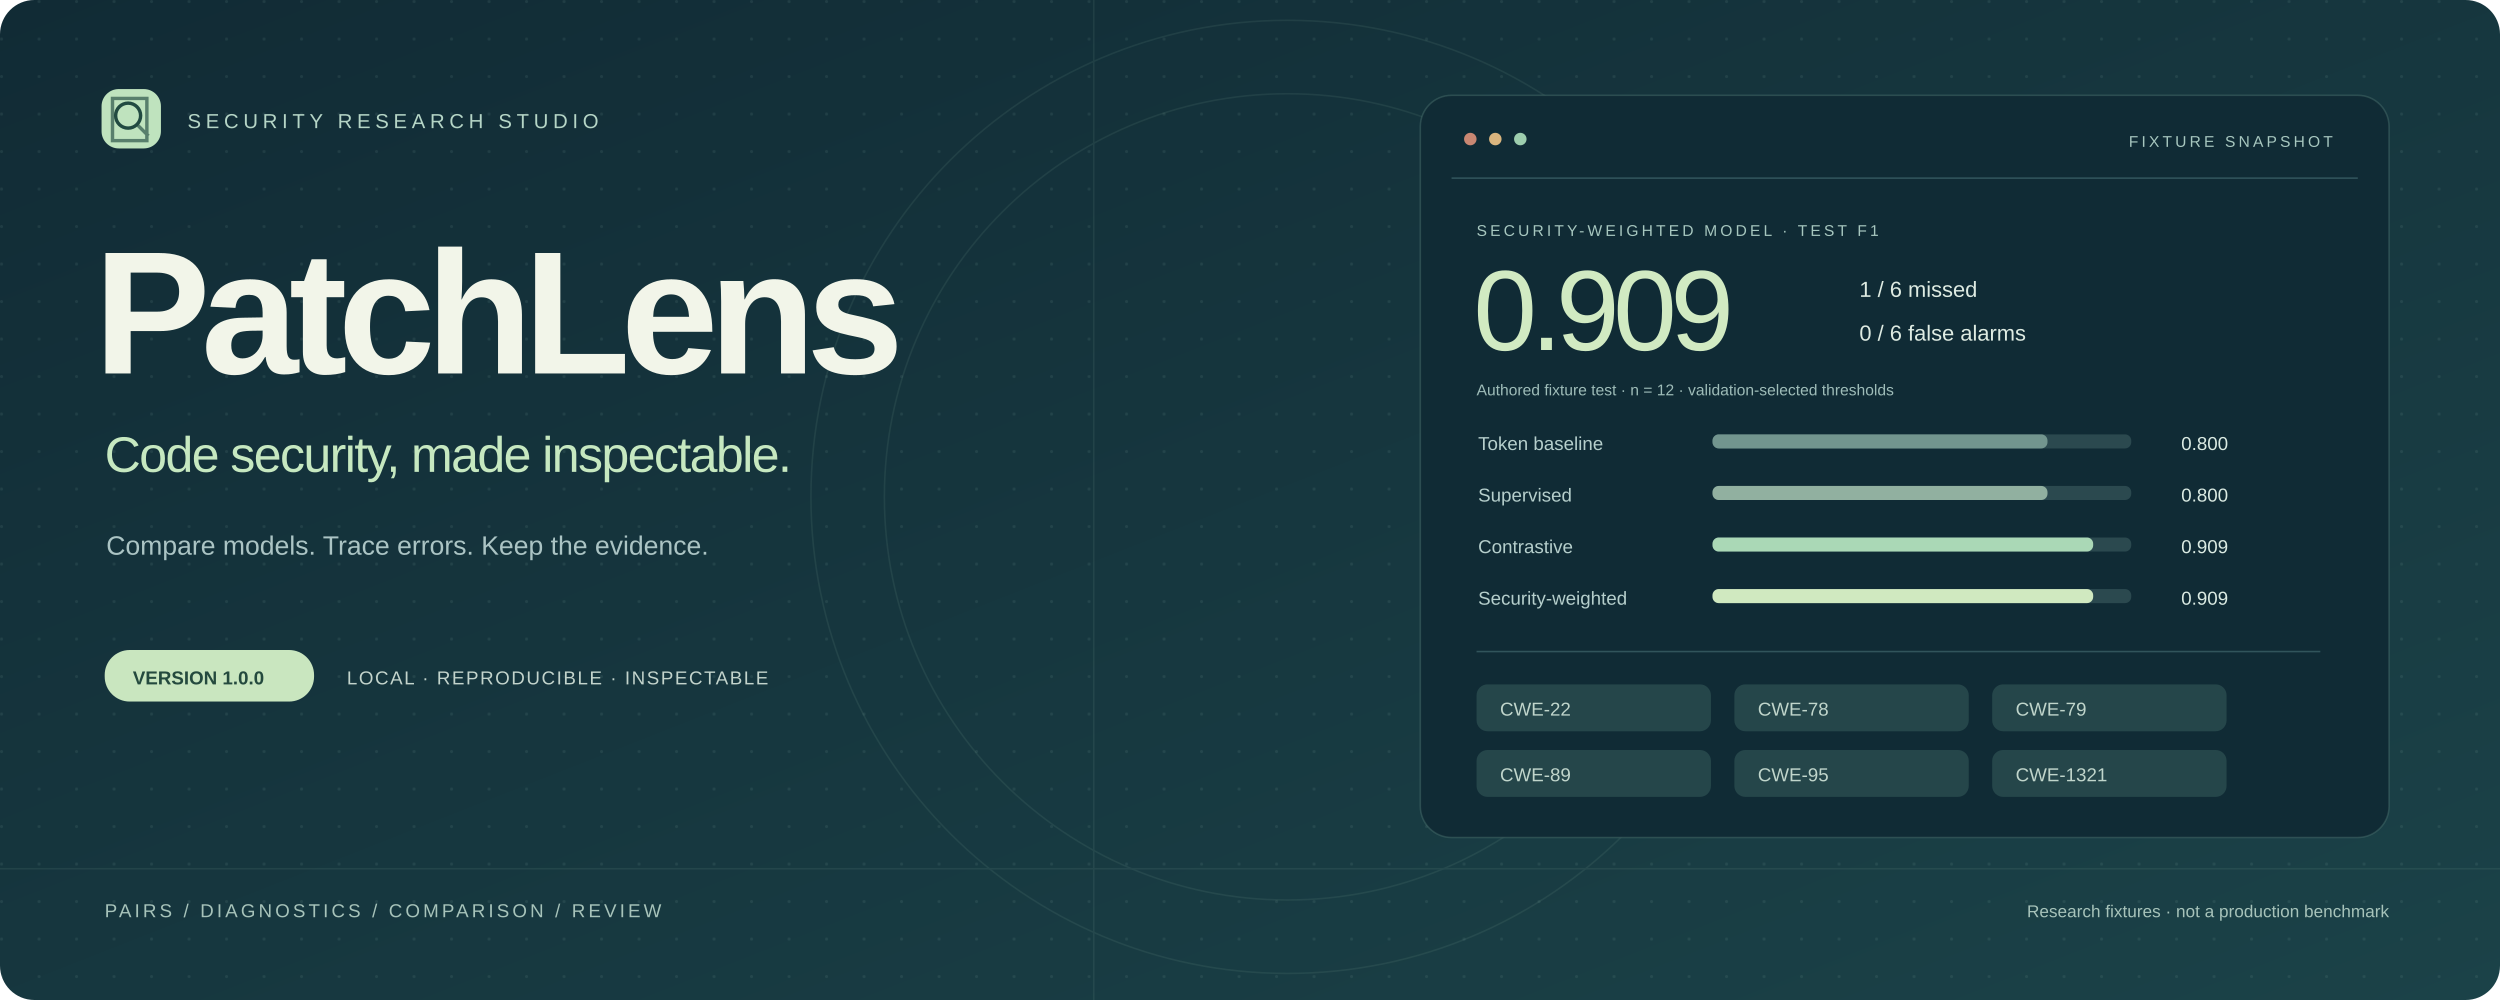
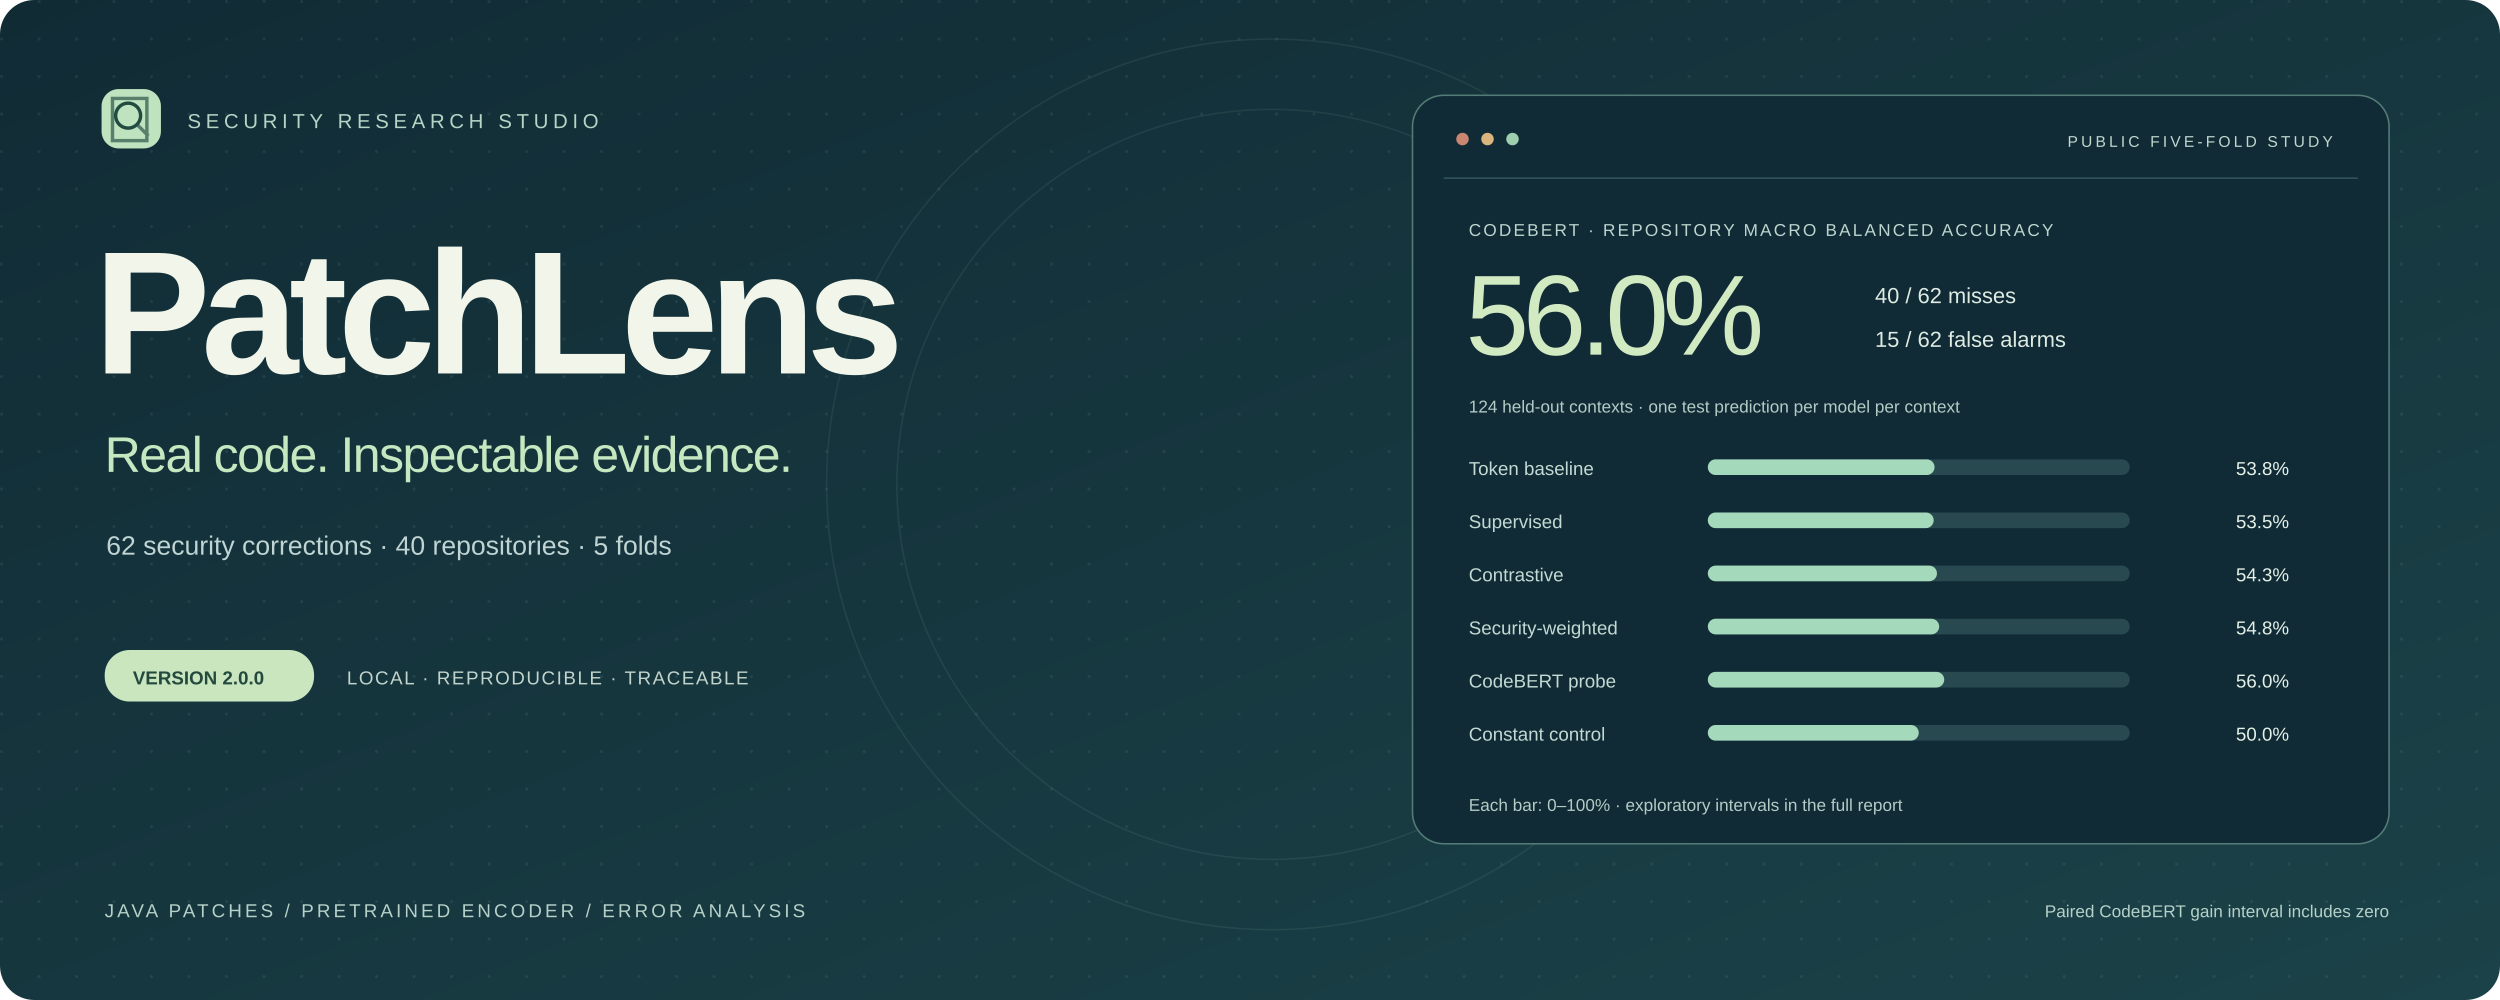
<svg xmlns="http://www.w3.org/2000/svg" width="1600" height="640" viewBox="0 0 1600 640" role="img" aria-labelledby="title description">
  <defs>
    <linearGradient id="bg" x2="1" y2="1">
      <stop stop-color="#112b35" />
      <stop offset="1" stop-color="#1b4248" />
    </linearGradient>
    <pattern id="dots" width="24" height="24" patternUnits="userSpaceOnUse">
      <circle cx="1" cy="1" r="1" fill="#9bc4bb" opacity=".10" />
    </pattern>
  </defs>
  <rect width="1600" height="640" rx="22" fill="url(#bg)" />
  <rect width="1600" height="640" rx="22" fill="url(#dots)" />
  <g fill="none" stroke="#99c6ac" opacity=".10">
-     <circle cx="824" cy="318" r="305" />
-     <circle cx="824" cy="318" r="258" />
-     <path d="M700 0v640M0 556h1600" />
+     <circle cx="814" cy="310" r="285" />
+     <circle cx="814" cy="310" r="240" />
  </g>
  <g font-family="Arial,Helvetica,sans-serif">
    <rect x="65" y="57" width="38" height="38" rx="11" fill="#bfe3be" />
    <g fill="none" stroke="#214a41" stroke-width="2.2">
      <circle cx="82" cy="74" r="8" />
      <path d="m88 80 7 7M72 63h22v27H72z" opacity=".65" />
    </g>
    <text x="120" y="82" font-size="13" letter-spacing="3" fill="#b5d5c6">SECURITY RESEARCH STUDIO</text>
    <text x="60" y="239" font-size="112" font-weight="600" letter-spacing="-6" fill="#f2f5e9">PatchLens</text>
-     <text x="67" y="302" font-size="32" letter-spacing="-1" fill="#c6e8c0">Code security, made inspectable.</text>
-     <text x="68" y="355" font-size="17" fill="#abc4c4">Compare models. Trace errors. Keep the evidence.</text>
+     <text x="67" y="302" font-size="32" letter-spacing="-1" fill="#c6e8c0">Real code. Inspectable evidence.</text>
+     <text x="68" y="355" font-size="17" fill="#bfd4d3">62 security corrections · 40 repositories · 5 folds</text>
    <g transform="translate(67,416)">
      <rect width="134" height="33" rx="16" fill="#c9e6bf" />
-       <text x="18" y="22" font-size="12" font-weight="600" fill="#244a3e">VERSION 1.0.0</text>
-       <text x="155" y="22" font-size="12" fill="#c3d4cc" letter-spacing="1">LOCAL · REPRODUCIBLE · INSPECTABLE</text>
+       <text x="18" y="22" font-size="12" font-weight="600" fill="#244a3e">VERSION 2.0.0</text>
+       <text x="155" y="22" font-size="12" fill="#c3d4cc" letter-spacing="1">LOCAL · REPRODUCIBLE · TRACEABLE</text>
    </g>
-     <text x="67" y="587" font-size="12" fill="#a7c3ba" letter-spacing="2">PAIRS / DIAGNOSTICS / COMPARISON / REVIEW</text>
-     <rect x="909" y="61" width="620" height="475" rx="20" fill="#102b35" stroke="#547c7666" />
-     <circle cx="941" cy="89" r="4" fill="#c98772" />
-     <circle cx="957" cy="89" r="4" fill="#dab57e" />
-     <circle cx="973" cy="89" r="4" fill="#9dceae" />
-     <text x="1493" y="94" text-anchor="end" font-size="10" fill="#a7c7bf" letter-spacing="2">FIXTURE SNAPSHOT</text>
-     <line x1="929" y1="114" x2="1509" y2="114" stroke="#31545b" />
-     <text x="945" y="151" font-size="10" letter-spacing="2" fill="#a7c7bf">SECURITY-WEIGHTED MODEL · TEST F1</text>
-     <text x="943" y="224" font-size="73" fill="#d1eac2" letter-spacing="-4">0.909</text>
-     <text x="1190" y="190" font-size="14" fill="#deebe2">1 / 6 missed</text>
-     <text x="1190" y="218" font-size="14" fill="#deebe2">0 / 6 false alarms</text>
-     <text x="945" y="253" font-size="10" fill="#9ebcb8">Authored fixture test · n = 12 · validation-selected thresholds</text>
-     <g transform="translate(946,276)">
-       <text x="0" y="12" font-size="12" fill="#b6cfcc">Token baseline</text>
-       <rect x="150" y="2" width="268" height="9" rx="4" fill="#2b494f" />
-       <rect x="150" y="2" width="214.4" height="9" rx="4" fill="#72958e" />
-       <text x="480" y="12" font-size="12" fill="#dbebe3" text-anchor="end">0.800</text>
+     <text x="67" y="587" font-size="12" fill="#b6d1c8" letter-spacing="2">JAVA PATCHES / PRETRAINED ENCODER / ERROR ANALYSIS</text>
+     <rect x="904" y="61" width="625" height="479" rx="20" fill="#102b35" stroke="#547c76" />
+     <circle cx="936" cy="89" r="4" fill="#c98772" />
+     <circle cx="952" cy="89" r="4" fill="#dab57e" />
+     <circle cx="968" cy="89" r="4" fill="#9dceae" />
+     <text x="1493" y="94" text-anchor="end" font-size="10" fill="#c0d8ce" letter-spacing="2">PUBLIC FIVE-FOLD STUDY</text>
+     <line x1="924" y1="114" x2="1509" y2="114" stroke="#31545b" />
+     <text x="940" y="151" font-size="11" letter-spacing="1.4" fill="#bcd7ce">CODEBERT · REPOSITORY MACRO BALANCED ACCURACY</text>
+     <text x="938" y="227" font-size="73" fill="#d1eac2" letter-spacing="-4">56.0%</text>
+     <text x="1200" y="194" font-size="14" fill="#deebe2">40 / 62 misses</text>
+     <text x="1200" y="222" font-size="14" fill="#deebe2">15 / 62 false alarms</text>
+     <text x="940" y="264" font-size="11" fill="#b4ccc6">124 held-out contexts · one test prediction per model per context</text>
+     <g transform="translate(940,292)">
+       <text y="12" font-size="12" fill="#c3d9d3">Token baseline</text>
+       <rect x="153" y="2" width="270" height="10" rx="5" fill="#294950" />
+       <rect x="153" y="2" width="145.125" height="10" rx="5" fill="#a5d9bb" />
+       <text x="525" y="12" text-anchor="end" font-size="12" fill="#e5f1e8">53.8%</text>
    </g>
-     <g transform="translate(946,309)">
-       <text x="0" y="12" font-size="12" fill="#b6cfcc">Supervised</text>
-       <rect x="150" y="2" width="268" height="9" rx="4" fill="#2b494f" />
-       <rect x="150" y="2" width="214.4" height="9" rx="4" fill="#91b0a0" />
-       <text x="480" y="12" font-size="12" fill="#dbebe3" text-anchor="end">0.800</text>
+     <g transform="translate(940,326)">
+       <text y="12" font-size="12" fill="#c3d9d3">Supervised</text>
+       <rect x="153" y="2" width="270" height="10" rx="5" fill="#294950" />
+       <rect x="153" y="2" width="144.562" height="10" rx="5" fill="#a5d9bb" />
+       <text x="525" y="12" text-anchor="end" font-size="12" fill="#e5f1e8">53.5%</text>
    </g>
-     <g transform="translate(946,342)">
-       <text x="0" y="12" font-size="12" fill="#b6cfcc">Contrastive</text>
-       <rect x="150" y="2" width="268" height="9" rx="4" fill="#2b494f" />
-       <rect x="150" y="2" width="243.636" height="9" rx="4" fill="#aad8b6" />
-       <text x="480" y="12" font-size="12" fill="#dbebe3" text-anchor="end">0.909</text>
+     <g transform="translate(940,360)">
+       <text y="12" font-size="12" fill="#c3d9d3">Contrastive</text>
+       <rect x="153" y="2" width="270" height="10" rx="5" fill="#294950" />
+       <rect x="153" y="2" width="146.672" height="10" rx="5" fill="#a5d9bb" />
+       <text x="525" y="12" text-anchor="end" font-size="12" fill="#e5f1e8">54.3%</text>
    </g>
-     <g transform="translate(946,375)">
-       <text x="0" y="12" font-size="12" fill="#b6cfcc">Security-weighted</text>
-       <rect x="150" y="2" width="268" height="9" rx="4" fill="#2b494f" />
-       <rect x="150" y="2" width="243.636" height="9" rx="4" fill="#d0e9c0" />
-       <text x="480" y="12" font-size="12" fill="#dbebe3" text-anchor="end">0.909</text>
+     <g transform="translate(940,394)">
+       <text y="12" font-size="12" fill="#c3d9d3">Security-weighted</text>
+       <rect x="153" y="2" width="270" height="10" rx="5" fill="#294950" />
+       <rect x="153" y="2" width="148.078" height="10" rx="5" fill="#a5d9bb" />
+       <text x="525" y="12" text-anchor="end" font-size="12" fill="#e5f1e8">54.8%</text>
    </g>
-     <line x1="945" y1="417" x2="1485" y2="417" stroke="#31545b" />
-     <g transform="translate(945,438)">
-       <rect width="150" height="30" rx="7" fill="#25464a" />
-       <text x="15" y="20" font-size="12" fill="#c0d5cb">CWE-22</text>
+     <g transform="translate(940,428)">
+       <text y="12" font-size="12" fill="#c3d9d3">CodeBERT probe</text>
+       <rect x="153" y="2" width="270" height="10" rx="5" fill="#294950" />
+       <rect x="153" y="2" width="151.312" height="10" rx="5" fill="#a5d9bb" />
+       <text x="525" y="12" text-anchor="end" font-size="12" fill="#e5f1e8">56.0%</text>
    </g>
-     <g transform="translate(1110,438)">
-       <rect width="150" height="30" rx="7" fill="#25464a" />
-       <text x="15" y="20" font-size="12" fill="#c0d5cb">CWE-78</text>
+     <g transform="translate(940,462)">
+       <text y="12" font-size="12" fill="#c3d9d3">Constant control</text>
+       <rect x="153" y="2" width="270" height="10" rx="5" fill="#294950" />
+       <rect x="153" y="2" width="135.000" height="10" rx="5" fill="#a5d9bb" />
+       <text x="525" y="12" text-anchor="end" font-size="12" fill="#e5f1e8">50.0%</text>
    </g>
-     <g transform="translate(1275,438)">
-       <rect width="150" height="30" rx="7" fill="#25464a" />
-       <text x="15" y="20" font-size="12" fill="#c0d5cb">CWE-79</text>
-     </g>
-     <g transform="translate(945,480)">
-       <rect width="150" height="30" rx="7" fill="#25464a" />
-       <text x="15" y="20" font-size="12" fill="#c0d5cb">CWE-89</text>
-     </g>
-     <g transform="translate(1110,480)">
-       <rect width="150" height="30" rx="7" fill="#25464a" />
-       <text x="15" y="20" font-size="12" fill="#c0d5cb">CWE-95</text>
-     </g>
-     <g transform="translate(1275,480)">
-       <rect width="150" height="30" rx="7" fill="#25464a" />
-       <text x="15" y="20" font-size="12" fill="#c0d5cb">CWE-1321</text>
-     </g>
-     <text x="1529" y="587" text-anchor="end" font-size="11" fill="#a7c3ba">Research fixtures · not a production benchmark</text>
+     <text x="940" y="519" font-size="11" fill="#b4ccc6">Each bar: 0–100% · exploratory intervals in the full report</text>
+     <text x="1529" y="587" text-anchor="end" font-size="11" fill="#b6d1c8">Paired CodeBERT gain interval includes zero</text>
  </g>
</svg>
